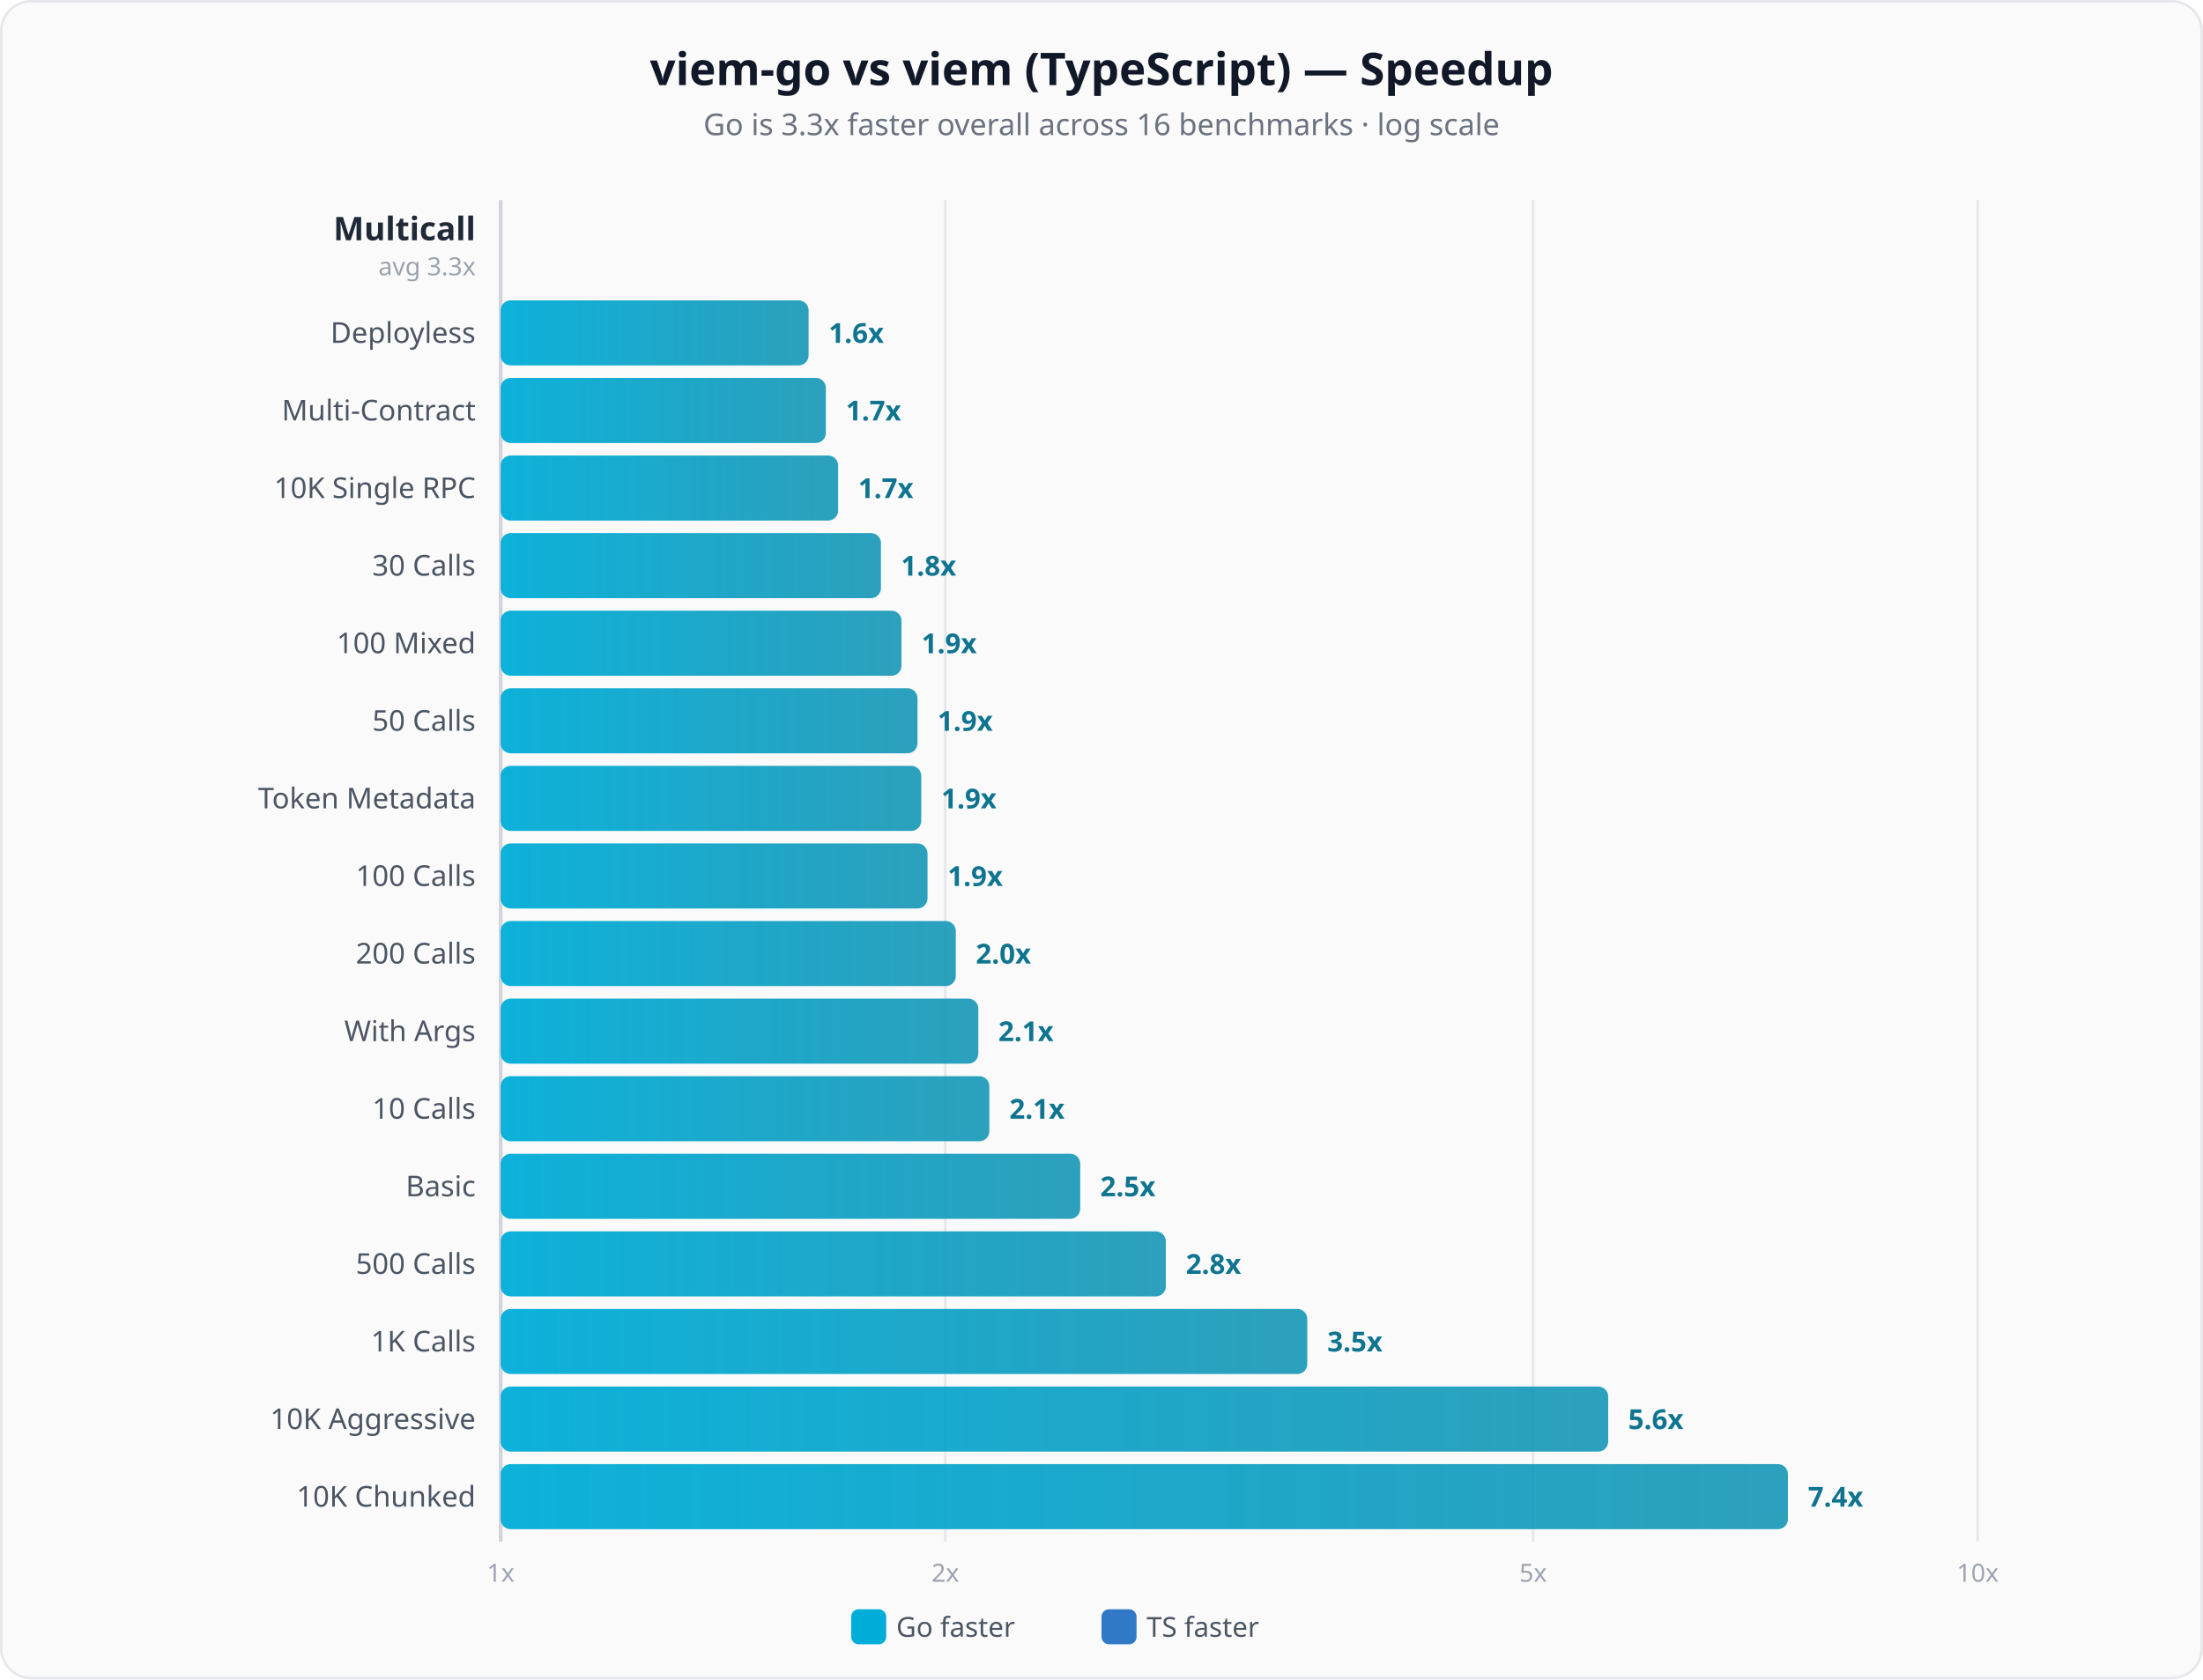
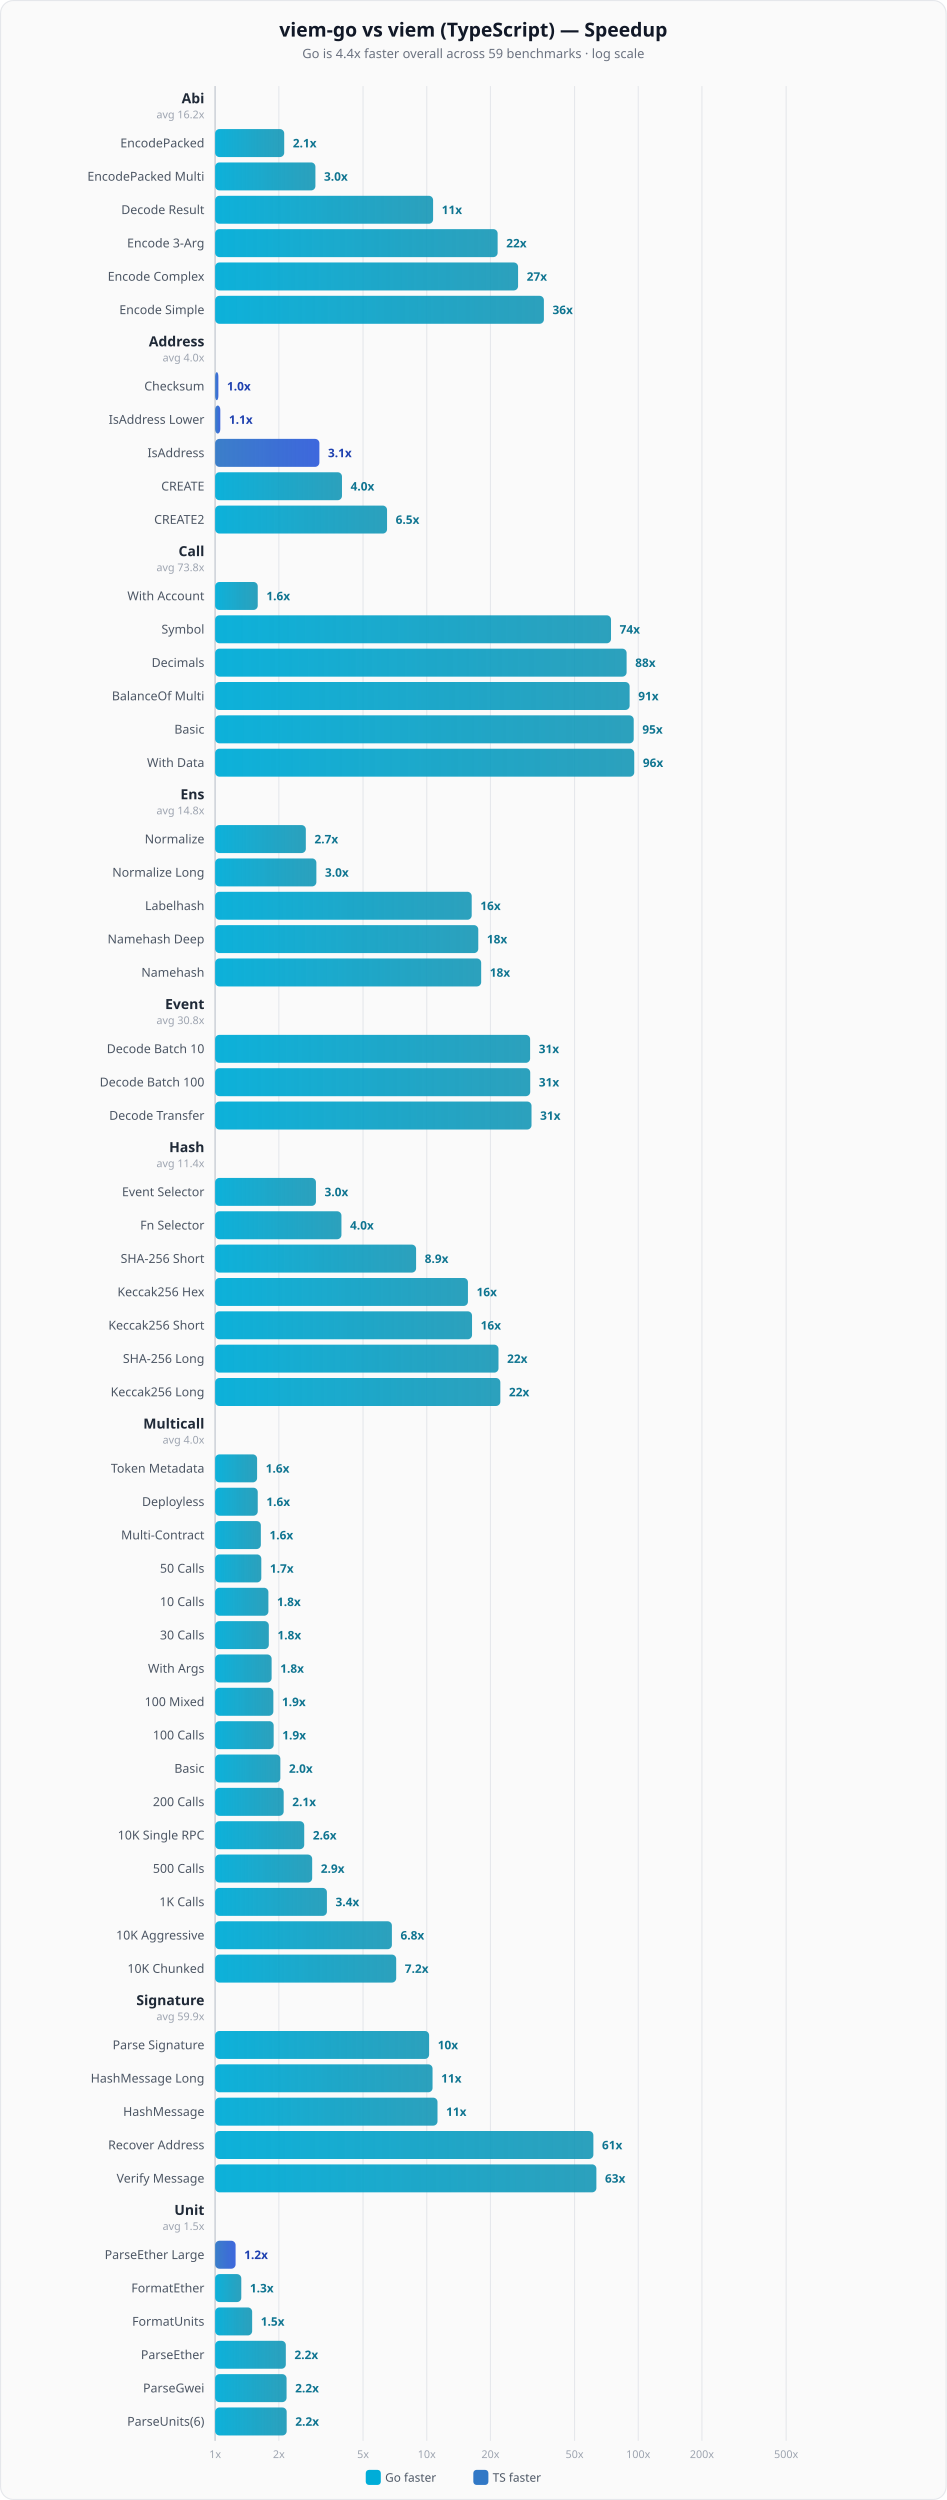
- <svg xmlns="http://www.w3.org/2000/svg" width="880" height="671" viewBox="0 0 880 671">
+ <svg xmlns="http://www.w3.org/2000/svg" width="880" height="2324" viewBox="0 0 880 2324">
  <defs>
    <linearGradient id="goGrad" x1="0" y1="0" x2="1" y2="0">
      <stop offset="0%" stop-color="#00ADD8" stop-opacity="0.95" />
      <stop offset="100%" stop-color="#0891B2" stop-opacity="0.85" />
    </linearGradient>
    <linearGradient id="tsGrad" x1="0" y1="0" x2="1" y2="0">
      <stop offset="0%" stop-color="#3178C6" stop-opacity="0.95" />
      <stop offset="100%" stop-color="#1D4ED8" stop-opacity="0.85" />
    </linearGradient>
  </defs>
-   <rect width="880" height="671" fill="#FAFAFA" rx="12" />
-   <rect x=".5" y=".5" width="879" height="670" fill="none" stroke="#E5E7EB" rx="12" />
+   <rect width="880" height="2324" fill="#FAFAFA" rx="12" />
+   <rect x=".5" y=".5" width="879" height="2323" fill="none" stroke="#E5E7EB" rx="12" />
  <text x="440" y="34" text-anchor="middle" font-family="system-ui,sans-serif" font-size="18" font-weight="700" fill="#111827">viem-go vs viem (TypeScript) — Speedup</text>
-   <text x="440" y="54" text-anchor="middle" font-family="system-ui,sans-serif" font-size="12" fill="#6B7280">Go is 3.3x faster overall across 16 benchmarks · log scale</text>
+   <text x="440" y="54" text-anchor="middle" font-family="system-ui,sans-serif" font-size="12" fill="#6B7280">Go is 4.4x faster overall across 59 benchmarks · log scale</text>
  <g transform="translate(200,80)">
-     <line x1="0.0" y1="0" x2="0.0" y2="536" stroke="#E5E7EB" />
-     <text x="0.0" y="552" text-anchor="middle" font-family="system-ui,sans-serif" font-size="10" fill="#9CA3AF">1x</text>
-     <line x1="177.6" y1="0" x2="177.6" y2="536" stroke="#E5E7EB" />
-     <text x="177.6" y="552" text-anchor="middle" font-family="system-ui,sans-serif" font-size="10" fill="#9CA3AF">2x</text>
-     <line x1="412.4" y1="0" x2="412.4" y2="536" stroke="#E5E7EB" />
-     <text x="412.4" y="552" text-anchor="middle" font-family="system-ui,sans-serif" font-size="10" fill="#9CA3AF">5x</text>
-     <line x1="590.0" y1="0" x2="590.0" y2="536" stroke="#E5E7EB" />
-     <text x="590.0" y="552" text-anchor="middle" font-family="system-ui,sans-serif" font-size="10" fill="#9CA3AF">10x</text>
-     <line x1="0" y1="0" x2="0" y2="536" stroke="#D1D5DB" stroke-width="1.5" />
-     <text x="-10" y="16" text-anchor="end" font-family="system-ui,sans-serif" font-size="13" font-weight="700" fill="#1F2937">Multicall</text>
-     <text x="-10" y="30" text-anchor="end" font-family="system-ui,sans-serif" font-size="10" fill="#9CA3AF">avg 3.3x</text>
-     <text x="-10" y="57" text-anchor="end" font-family="system-ui,sans-serif" font-size="11.5" fill="#4B5563">Deployless</text>
-     <rect x="0" y="40" width="123.0" height="26" fill="url(#goGrad)" rx="4" />
-     <text x="131.0" y="57" font-family="system-ui,sans-serif" font-size="11" font-weight="600" fill="#0E7490">1.6x</text>
-     <text x="-10" y="88" text-anchor="end" font-family="system-ui,sans-serif" font-size="11.5" fill="#4B5563">Multi-Contract</text>
-     <rect x="0" y="71" width="129.9" height="26" fill="url(#goGrad)" rx="4" />
-     <text x="137.9" y="88" font-family="system-ui,sans-serif" font-size="11" font-weight="600" fill="#0E7490">1.7x</text>
-     <text x="-10" y="119" text-anchor="end" font-family="system-ui,sans-serif" font-size="11.5" fill="#4B5563">10K Single RPC</text>
-     <rect x="0" y="102" width="134.8" height="26" fill="url(#goGrad)" rx="4" />
-     <text x="142.8" y="119" font-family="system-ui,sans-serif" font-size="11" font-weight="600" fill="#0E7490">1.7x</text>
-     <text x="-10" y="150" text-anchor="end" font-family="system-ui,sans-serif" font-size="11.5" fill="#4B5563">30 Calls</text>
-     <rect x="0" y="133" width="151.9" height="26" fill="url(#goGrad)" rx="4" />
-     <text x="159.9" y="150" font-family="system-ui,sans-serif" font-size="11" font-weight="600" fill="#0E7490">1.8x</text>
-     <text x="-10" y="181" text-anchor="end" font-family="system-ui,sans-serif" font-size="11.5" fill="#4B5563">100 Mixed</text>
-     <rect x="0" y="164" width="160.1" height="26" fill="url(#goGrad)" rx="4" />
-     <text x="168.1" y="181" font-family="system-ui,sans-serif" font-size="11" font-weight="600" fill="#0E7490">1.9x</text>
-     <text x="-10" y="212" text-anchor="end" font-family="system-ui,sans-serif" font-size="11.5" fill="#4B5563">50 Calls</text>
-     <rect x="0" y="195" width="166.5" height="26" fill="url(#goGrad)" rx="4" />
-     <text x="174.5" y="212" font-family="system-ui,sans-serif" font-size="11" font-weight="600" fill="#0E7490">1.9x</text>
-     <text x="-10" y="243" text-anchor="end" font-family="system-ui,sans-serif" font-size="11.5" fill="#4B5563">Token Metadata</text>
-     <rect x="0" y="226" width="168.0" height="26" fill="url(#goGrad)" rx="4" />
-     <text x="176.0" y="243" font-family="system-ui,sans-serif" font-size="11" font-weight="600" fill="#0E7490">1.9x</text>
-     <text x="-10" y="274" text-anchor="end" font-family="system-ui,sans-serif" font-size="11.5" fill="#4B5563">100 Calls</text>
-     <rect x="0" y="257" width="170.5" height="26" fill="url(#goGrad)" rx="4" />
-     <text x="178.5" y="274" font-family="system-ui,sans-serif" font-size="11" font-weight="600" fill="#0E7490">1.9x</text>
-     <text x="-10" y="305" text-anchor="end" font-family="system-ui,sans-serif" font-size="11.5" fill="#4B5563">200 Calls</text>
-     <rect x="0" y="288" width="181.8" height="26" fill="url(#goGrad)" rx="4" />
-     <text x="189.8" y="305" font-family="system-ui,sans-serif" font-size="11" font-weight="600" fill="#0E7490">2.0x</text>
-     <text x="-10" y="336" text-anchor="end" font-family="system-ui,sans-serif" font-size="11.5" fill="#4B5563">With Args</text>
-     <rect x="0" y="319" width="190.8" height="26" fill="url(#goGrad)" rx="4" />
-     <text x="198.8" y="336" font-family="system-ui,sans-serif" font-size="11" font-weight="600" fill="#0E7490">2.1x</text>
-     <text x="-10" y="367" text-anchor="end" font-family="system-ui,sans-serif" font-size="11.5" fill="#4B5563">10 Calls</text>
-     <rect x="0" y="350" width="195.2" height="26" fill="url(#goGrad)" rx="4" />
-     <text x="203.2" y="367" font-family="system-ui,sans-serif" font-size="11" font-weight="600" fill="#0E7490">2.1x</text>
-     <text x="-10" y="398" text-anchor="end" font-family="system-ui,sans-serif" font-size="11.5" fill="#4B5563">Basic</text>
-     <rect x="0" y="381" width="231.5" height="26" fill="url(#goGrad)" rx="4" />
-     <text x="239.5" y="398" font-family="system-ui,sans-serif" font-size="11" font-weight="600" fill="#0E7490">2.5x</text>
-     <text x="-10" y="429" text-anchor="end" font-family="system-ui,sans-serif" font-size="11.5" fill="#4B5563">500 Calls</text>
-     <rect x="0" y="412" width="265.7" height="26" fill="url(#goGrad)" rx="4" />
-     <text x="273.7" y="429" font-family="system-ui,sans-serif" font-size="11" font-weight="600" fill="#0E7490">2.8x</text>
-     <text x="-10" y="460" text-anchor="end" font-family="system-ui,sans-serif" font-size="11.5" fill="#4B5563">1K Calls</text>
-     <rect x="0" y="443" width="322.2" height="26" fill="url(#goGrad)" rx="4" />
-     <text x="330.2" y="460" font-family="system-ui,sans-serif" font-size="11" font-weight="600" fill="#0E7490">3.5x</text>
-     <text x="-10" y="491" text-anchor="end" font-family="system-ui,sans-serif" font-size="11.5" fill="#4B5563">10K Aggressive</text>
-     <rect x="0" y="474" width="442.4" height="26" fill="url(#goGrad)" rx="4" />
-     <text x="450.4" y="491" font-family="system-ui,sans-serif" font-size="11" font-weight="600" fill="#0E7490">5.6x</text>
-     <text x="-10" y="522" text-anchor="end" font-family="system-ui,sans-serif" font-size="11.5" fill="#4B5563">10K Chunked</text>
-     <rect x="0" y="505" width="514.2" height="26" fill="url(#goGrad)" rx="4" />
-     <text x="522.2" y="522" font-family="system-ui,sans-serif" font-size="11" font-weight="600" fill="#0E7490">7.4x</text>
+     <line x1="0.0" y1="0" x2="0.0" y2="2189" stroke="#E5E7EB" />
+     <text x="0.0" y="2205" text-anchor="middle" font-family="system-ui,sans-serif" font-size="10" fill="#9CA3AF">1x</text>
+     <line x1="59.2" y1="0" x2="59.2" y2="2189" stroke="#E5E7EB" />
+     <text x="59.2" y="2205" text-anchor="middle" font-family="system-ui,sans-serif" font-size="10" fill="#9CA3AF">2x</text>
+     <line x1="137.5" y1="0" x2="137.5" y2="2189" stroke="#E5E7EB" />
+     <text x="137.5" y="2205" text-anchor="middle" font-family="system-ui,sans-serif" font-size="10" fill="#9CA3AF">5x</text>
+     <line x1="196.7" y1="0" x2="196.7" y2="2189" stroke="#E5E7EB" />
+     <text x="196.7" y="2205" text-anchor="middle" font-family="system-ui,sans-serif" font-size="10" fill="#9CA3AF">10x</text>
+     <line x1="255.9" y1="0" x2="255.9" y2="2189" stroke="#E5E7EB" />
+     <text x="255.9" y="2205" text-anchor="middle" font-family="system-ui,sans-serif" font-size="10" fill="#9CA3AF">20x</text>
+     <line x1="334.1" y1="0" x2="334.1" y2="2189" stroke="#E5E7EB" />
+     <text x="334.1" y="2205" text-anchor="middle" font-family="system-ui,sans-serif" font-size="10" fill="#9CA3AF">50x</text>
+     <line x1="393.3" y1="0" x2="393.3" y2="2189" stroke="#E5E7EB" />
+     <text x="393.3" y="2205" text-anchor="middle" font-family="system-ui,sans-serif" font-size="10" fill="#9CA3AF">100x</text>
+     <line x1="452.5" y1="0" x2="452.5" y2="2189" stroke="#E5E7EB" />
+     <text x="452.5" y="2205" text-anchor="middle" font-family="system-ui,sans-serif" font-size="10" fill="#9CA3AF">200x</text>
+     <line x1="530.8" y1="0" x2="530.8" y2="2189" stroke="#E5E7EB" />
+     <text x="530.8" y="2205" text-anchor="middle" font-family="system-ui,sans-serif" font-size="10" fill="#9CA3AF">500x</text>
+     <line x1="0" y1="0" x2="0" y2="2189" stroke="#D1D5DB" stroke-width="1.5" />
+     <text x="-10" y="16" text-anchor="end" font-family="system-ui,sans-serif" font-size="13" font-weight="700" fill="#1F2937">Abi</text>
+     <text x="-10" y="30" text-anchor="end" font-family="system-ui,sans-serif" font-size="10" fill="#9CA3AF">avg 16.2x</text>
+     <text x="-10" y="57" text-anchor="end" font-family="system-ui,sans-serif" font-size="11.5" fill="#4B5563">EncodePacked</text>
+     <rect x="0" y="40" width="64.2" height="26" fill="url(#goGrad)" rx="4" />
+     <text x="72.2" y="57" font-family="system-ui,sans-serif" font-size="11" font-weight="600" fill="#0E7490">2.1x</text>
+     <text x="-10" y="88" text-anchor="end" font-family="system-ui,sans-serif" font-size="11.5" fill="#4B5563">EncodePacked Multi</text>
+     <rect x="0" y="71" width="93.2" height="26" fill="url(#goGrad)" rx="4" />
+     <text x="101.2" y="88" font-family="system-ui,sans-serif" font-size="11" font-weight="600" fill="#0E7490">3.0x</text>
+     <text x="-10" y="119" text-anchor="end" font-family="system-ui,sans-serif" font-size="11.5" fill="#4B5563">Decode Result</text>
+     <rect x="0" y="102" width="202.6" height="26" fill="url(#goGrad)" rx="4" />
+     <text x="210.6" y="119" font-family="system-ui,sans-serif" font-size="11" font-weight="600" fill="#0E7490">11x</text>
+     <text x="-10" y="150" text-anchor="end" font-family="system-ui,sans-serif" font-size="11.5" fill="#4B5563">Encode 3-Arg</text>
+     <rect x="0" y="133" width="262.6" height="26" fill="url(#goGrad)" rx="4" />
+     <text x="270.6" y="150" font-family="system-ui,sans-serif" font-size="11" font-weight="600" fill="#0E7490">22x</text>
+     <text x="-10" y="181" text-anchor="end" font-family="system-ui,sans-serif" font-size="11.5" fill="#4B5563">Encode Complex</text>
+     <rect x="0" y="164" width="281.6" height="26" fill="url(#goGrad)" rx="4" />
+     <text x="289.6" y="181" font-family="system-ui,sans-serif" font-size="11" font-weight="600" fill="#0E7490">27x</text>
+     <text x="-10" y="212" text-anchor="end" font-family="system-ui,sans-serif" font-size="11.5" fill="#4B5563">Encode Simple</text>
+     <rect x="0" y="195" width="305.6" height="26" fill="url(#goGrad)" rx="4" />
+     <text x="313.6" y="212" font-family="system-ui,sans-serif" font-size="11" font-weight="600" fill="#0E7490">36x</text>
+     <text x="-10" y="242" text-anchor="end" font-family="system-ui,sans-serif" font-size="13" font-weight="700" fill="#1F2937">Address</text>
+     <text x="-10" y="256" text-anchor="end" font-family="system-ui,sans-serif" font-size="10" fill="#9CA3AF">avg 4.0x</text>
+     <text x="-10" y="283" text-anchor="end" font-family="system-ui,sans-serif" font-size="11.5" fill="#4B5563">Checksum</text>
+     <rect x="0" y="266" width="3.0" height="26" fill="url(#tsGrad)" rx="4" />
+     <text x="11.0" y="283" font-family="system-ui,sans-serif" font-size="11" font-weight="600" fill="#1E40AF">1.0x</text>
+     <text x="-10" y="314" text-anchor="end" font-family="system-ui,sans-serif" font-size="11.5" fill="#4B5563">IsAddress Lower</text>
+     <rect x="0" y="297" width="4.8" height="26" fill="url(#tsGrad)" rx="4" />
+     <text x="12.8" y="314" font-family="system-ui,sans-serif" font-size="11" font-weight="600" fill="#1E40AF">1.1x</text>
+     <text x="-10" y="345" text-anchor="end" font-family="system-ui,sans-serif" font-size="11.5" fill="#4B5563">IsAddress</text>
+     <rect x="0" y="328" width="96.9" height="26" fill="url(#tsGrad)" rx="4" />
+     <text x="104.9" y="345" font-family="system-ui,sans-serif" font-size="11" font-weight="600" fill="#1E40AF">3.1x</text>
+     <text x="-10" y="376" text-anchor="end" font-family="system-ui,sans-serif" font-size="11.5" fill="#4B5563">CREATE</text>
+     <rect x="0" y="359" width="117.9" height="26" fill="url(#goGrad)" rx="4" />
+     <text x="125.9" y="376" font-family="system-ui,sans-serif" font-size="11" font-weight="600" fill="#0E7490">4.0x</text>
+     <text x="-10" y="407" text-anchor="end" font-family="system-ui,sans-serif" font-size="11.5" fill="#4B5563">CREATE2</text>
+     <rect x="0" y="390" width="159.8" height="26" fill="url(#goGrad)" rx="4" />
+     <text x="167.8" y="407" font-family="system-ui,sans-serif" font-size="11" font-weight="600" fill="#0E7490">6.5x</text>
+     <text x="-10" y="437" text-anchor="end" font-family="system-ui,sans-serif" font-size="13" font-weight="700" fill="#1F2937">Call</text>
+     <text x="-10" y="451" text-anchor="end" font-family="system-ui,sans-serif" font-size="10" fill="#9CA3AF">avg 73.8x</text>
+     <text x="-10" y="478" text-anchor="end" font-family="system-ui,sans-serif" font-size="11.5" fill="#4B5563">With Account</text>
+     <rect x="0" y="461" width="39.6" height="26" fill="url(#goGrad)" rx="4" />
+     <text x="47.6" y="478" font-family="system-ui,sans-serif" font-size="11" font-weight="600" fill="#0E7490">1.6x</text>
+     <text x="-10" y="509" text-anchor="end" font-family="system-ui,sans-serif" font-size="11.5" fill="#4B5563">Symbol</text>
+     <rect x="0" y="492" width="368.0" height="26" fill="url(#goGrad)" rx="4" />
+     <text x="376.0" y="509" font-family="system-ui,sans-serif" font-size="11" font-weight="600" fill="#0E7490">74x</text>
+     <text x="-10" y="540" text-anchor="end" font-family="system-ui,sans-serif" font-size="11.5" fill="#4B5563">Decimals</text>
+     <rect x="0" y="523" width="382.5" height="26" fill="url(#goGrad)" rx="4" />
+     <text x="390.5" y="540" font-family="system-ui,sans-serif" font-size="11" font-weight="600" fill="#0E7490">88x</text>
+     <text x="-10" y="571" text-anchor="end" font-family="system-ui,sans-serif" font-size="11.5" fill="#4B5563">BalanceOf Multi</text>
+     <rect x="0" y="554" width="385.3" height="26" fill="url(#goGrad)" rx="4" />
+     <text x="393.3" y="571" font-family="system-ui,sans-serif" font-size="11" font-weight="600" fill="#0E7490">91x</text>
+     <text x="-10" y="602" text-anchor="end" font-family="system-ui,sans-serif" font-size="11.5" fill="#4B5563">Basic</text>
+     <rect x="0" y="585" width="389.1" height="26" fill="url(#goGrad)" rx="4" />
+     <text x="397.1" y="602" font-family="system-ui,sans-serif" font-size="11" font-weight="600" fill="#0E7490">95x</text>
+     <text x="-10" y="633" text-anchor="end" font-family="system-ui,sans-serif" font-size="11.5" fill="#4B5563">With Data</text>
+     <rect x="0" y="616" width="389.6" height="26" fill="url(#goGrad)" rx="4" />
+     <text x="397.6" y="633" font-family="system-ui,sans-serif" font-size="11" font-weight="600" fill="#0E7490">96x</text>
+     <text x="-10" y="663" text-anchor="end" font-family="system-ui,sans-serif" font-size="13" font-weight="700" fill="#1F2937">Ens</text>
+     <text x="-10" y="677" text-anchor="end" font-family="system-ui,sans-serif" font-size="10" fill="#9CA3AF">avg 14.8x</text>
+     <text x="-10" y="704" text-anchor="end" font-family="system-ui,sans-serif" font-size="11.5" fill="#4B5563">Normalize</text>
+     <rect x="0" y="687" width="84.3" height="26" fill="url(#goGrad)" rx="4" />
+     <text x="92.3" y="704" font-family="system-ui,sans-serif" font-size="11" font-weight="600" fill="#0E7490">2.7x</text>
+     <text x="-10" y="735" text-anchor="end" font-family="system-ui,sans-serif" font-size="11.5" fill="#4B5563">Normalize Long</text>
+     <rect x="0" y="718" width="94.1" height="26" fill="url(#goGrad)" rx="4" />
+     <text x="102.1" y="735" font-family="system-ui,sans-serif" font-size="11" font-weight="600" fill="#0E7490">3.0x</text>
+     <text x="-10" y="766" text-anchor="end" font-family="system-ui,sans-serif" font-size="11.5" fill="#4B5563">Labelhash</text>
+     <rect x="0" y="749" width="238.5" height="26" fill="url(#goGrad)" rx="4" />
+     <text x="246.5" y="766" font-family="system-ui,sans-serif" font-size="11" font-weight="600" fill="#0E7490">16x</text>
+     <text x="-10" y="797" text-anchor="end" font-family="system-ui,sans-serif" font-size="11.5" fill="#4B5563">Namehash Deep</text>
+     <rect x="0" y="780" width="244.6" height="26" fill="url(#goGrad)" rx="4" />
+     <text x="252.6" y="797" font-family="system-ui,sans-serif" font-size="11" font-weight="600" fill="#0E7490">18x</text>
+     <text x="-10" y="828" text-anchor="end" font-family="system-ui,sans-serif" font-size="11.5" fill="#4B5563">Namehash</text>
+     <rect x="0" y="811" width="247.3" height="26" fill="url(#goGrad)" rx="4" />
+     <text x="255.3" y="828" font-family="system-ui,sans-serif" font-size="11" font-weight="600" fill="#0E7490">18x</text>
+     <text x="-10" y="858" text-anchor="end" font-family="system-ui,sans-serif" font-size="13" font-weight="700" fill="#1F2937">Event</text>
+     <text x="-10" y="872" text-anchor="end" font-family="system-ui,sans-serif" font-size="10" fill="#9CA3AF">avg 30.8x</text>
+     <text x="-10" y="899" text-anchor="end" font-family="system-ui,sans-serif" font-size="11.5" fill="#4B5563">Decode Batch 10</text>
+     <rect x="0" y="882" width="292.8" height="26" fill="url(#goGrad)" rx="4" />
+     <text x="300.8" y="899" font-family="system-ui,sans-serif" font-size="11" font-weight="600" fill="#0E7490">31x</text>
+     <text x="-10" y="930" text-anchor="end" font-family="system-ui,sans-serif" font-size="11.5" fill="#4B5563">Decode Batch 100</text>
+     <rect x="0" y="913" width="292.9" height="26" fill="url(#goGrad)" rx="4" />
+     <text x="300.9" y="930" font-family="system-ui,sans-serif" font-size="11" font-weight="600" fill="#0E7490">31x</text>
+     <text x="-10" y="961" text-anchor="end" font-family="system-ui,sans-serif" font-size="11.5" fill="#4B5563">Decode Transfer</text>
+     <rect x="0" y="944" width="294.1" height="26" fill="url(#goGrad)" rx="4" />
+     <text x="302.1" y="961" font-family="system-ui,sans-serif" font-size="11" font-weight="600" fill="#0E7490">31x</text>
+     <text x="-10" y="991" text-anchor="end" font-family="system-ui,sans-serif" font-size="13" font-weight="700" fill="#1F2937">Hash</text>
+     <text x="-10" y="1005" text-anchor="end" font-family="system-ui,sans-serif" font-size="10" fill="#9CA3AF">avg 11.4x</text>
+     <text x="-10" y="1032" text-anchor="end" font-family="system-ui,sans-serif" font-size="11.5" fill="#4B5563">Event Selector</text>
+     <rect x="0" y="1015" width="93.7" height="26" fill="url(#goGrad)" rx="4" />
+     <text x="101.7" y="1032" font-family="system-ui,sans-serif" font-size="11" font-weight="600" fill="#0E7490">3.0x</text>
+     <text x="-10" y="1063" text-anchor="end" font-family="system-ui,sans-serif" font-size="11.5" fill="#4B5563">Fn Selector</text>
+     <rect x="0" y="1046" width="117.4" height="26" fill="url(#goGrad)" rx="4" />
+     <text x="125.4" y="1063" font-family="system-ui,sans-serif" font-size="11" font-weight="600" fill="#0E7490">4.0x</text>
+     <text x="-10" y="1094" text-anchor="end" font-family="system-ui,sans-serif" font-size="11.5" fill="#4B5563">SHA-256 Short</text>
+     <rect x="0" y="1077" width="186.8" height="26" fill="url(#goGrad)" rx="4" />
+     <text x="194.8" y="1094" font-family="system-ui,sans-serif" font-size="11" font-weight="600" fill="#0E7490">8.9x</text>
+     <text x="-10" y="1125" text-anchor="end" font-family="system-ui,sans-serif" font-size="11.5" fill="#4B5563">Keccak256 Hex</text>
+     <rect x="0" y="1108" width="235.0" height="26" fill="url(#goGrad)" rx="4" />
+     <text x="243.0" y="1125" font-family="system-ui,sans-serif" font-size="11" font-weight="600" fill="#0E7490">16x</text>
+     <text x="-10" y="1156" text-anchor="end" font-family="system-ui,sans-serif" font-size="11.5" fill="#4B5563">Keccak256 Short</text>
+     <rect x="0" y="1139" width="238.8" height="26" fill="url(#goGrad)" rx="4" />
+     <text x="246.8" y="1156" font-family="system-ui,sans-serif" font-size="11" font-weight="600" fill="#0E7490">16x</text>
+     <text x="-10" y="1187" text-anchor="end" font-family="system-ui,sans-serif" font-size="11.5" fill="#4B5563">SHA-256 Long</text>
+     <rect x="0" y="1170" width="263.4" height="26" fill="url(#goGrad)" rx="4" />
+     <text x="271.4" y="1187" font-family="system-ui,sans-serif" font-size="11" font-weight="600" fill="#0E7490">22x</text>
+     <text x="-10" y="1218" text-anchor="end" font-family="system-ui,sans-serif" font-size="11.5" fill="#4B5563">Keccak256 Long</text>
+     <rect x="0" y="1201" width="265.1" height="26" fill="url(#goGrad)" rx="4" />
+     <text x="273.1" y="1218" font-family="system-ui,sans-serif" font-size="11" font-weight="600" fill="#0E7490">22x</text>
+     <text x="-10" y="1248" text-anchor="end" font-family="system-ui,sans-serif" font-size="13" font-weight="700" fill="#1F2937">Multicall</text>
+     <text x="-10" y="1262" text-anchor="end" font-family="system-ui,sans-serif" font-size="10" fill="#9CA3AF">avg 4.0x</text>
+     <text x="-10" y="1289" text-anchor="end" font-family="system-ui,sans-serif" font-size="11.5" fill="#4B5563">Token Metadata</text>
+     <rect x="0" y="1272" width="39.0" height="26" fill="url(#goGrad)" rx="4" />
+     <text x="47.0" y="1289" font-family="system-ui,sans-serif" font-size="11" font-weight="600" fill="#0E7490">1.6x</text>
+     <text x="-10" y="1320" text-anchor="end" font-family="system-ui,sans-serif" font-size="11.5" fill="#4B5563">Deployless</text>
+     <rect x="0" y="1303" width="39.6" height="26" fill="url(#goGrad)" rx="4" />
+     <text x="47.6" y="1320" font-family="system-ui,sans-serif" font-size="11" font-weight="600" fill="#0E7490">1.6x</text>
+     <text x="-10" y="1351" text-anchor="end" font-family="system-ui,sans-serif" font-size="11.5" fill="#4B5563">Multi-Contract</text>
+     <rect x="0" y="1334" width="42.5" height="26" fill="url(#goGrad)" rx="4" />
+     <text x="50.5" y="1351" font-family="system-ui,sans-serif" font-size="11" font-weight="600" fill="#0E7490">1.6x</text>
+     <text x="-10" y="1382" text-anchor="end" font-family="system-ui,sans-serif" font-size="11.5" fill="#4B5563">50 Calls</text>
+     <rect x="0" y="1365" width="42.9" height="26" fill="url(#goGrad)" rx="4" />
+     <text x="50.9" y="1382" font-family="system-ui,sans-serif" font-size="11" font-weight="600" fill="#0E7490">1.7x</text>
+     <text x="-10" y="1413" text-anchor="end" font-family="system-ui,sans-serif" font-size="11.5" fill="#4B5563">10 Calls</text>
+     <rect x="0" y="1396" width="49.5" height="26" fill="url(#goGrad)" rx="4" />
+     <text x="57.5" y="1413" font-family="system-ui,sans-serif" font-size="11" font-weight="600" fill="#0E7490">1.8x</text>
+     <text x="-10" y="1444" text-anchor="end" font-family="system-ui,sans-serif" font-size="11.5" fill="#4B5563">30 Calls</text>
+     <rect x="0" y="1427" width="49.9" height="26" fill="url(#goGrad)" rx="4" />
+     <text x="57.9" y="1444" font-family="system-ui,sans-serif" font-size="11" font-weight="600" fill="#0E7490">1.8x</text>
+     <text x="-10" y="1475" text-anchor="end" font-family="system-ui,sans-serif" font-size="11.5" fill="#4B5563">With Args</text>
+     <rect x="0" y="1458" width="52.5" height="26" fill="url(#goGrad)" rx="4" />
+     <text x="60.5" y="1475" font-family="system-ui,sans-serif" font-size="11" font-weight="600" fill="#0E7490">1.8x</text>
+     <text x="-10" y="1506" text-anchor="end" font-family="system-ui,sans-serif" font-size="11.5" fill="#4B5563">100 Mixed</text>
+     <rect x="0" y="1489" width="54.1" height="26" fill="url(#goGrad)" rx="4" />
+     <text x="62.1" y="1506" font-family="system-ui,sans-serif" font-size="11" font-weight="600" fill="#0E7490">1.9x</text>
+     <text x="-10" y="1537" text-anchor="end" font-family="system-ui,sans-serif" font-size="11.5" fill="#4B5563">100 Calls</text>
+     <rect x="0" y="1520" width="54.4" height="26" fill="url(#goGrad)" rx="4" />
+     <text x="62.4" y="1537" font-family="system-ui,sans-serif" font-size="11" font-weight="600" fill="#0E7490">1.9x</text>
+     <text x="-10" y="1568" text-anchor="end" font-family="system-ui,sans-serif" font-size="11.5" fill="#4B5563">Basic</text>
+     <rect x="0" y="1551" width="60.6" height="26" fill="url(#goGrad)" rx="4" />
+     <text x="68.6" y="1568" font-family="system-ui,sans-serif" font-size="11" font-weight="600" fill="#0E7490">2.0x</text>
+     <text x="-10" y="1599" text-anchor="end" font-family="system-ui,sans-serif" font-size="11.5" fill="#4B5563">200 Calls</text>
+     <rect x="0" y="1582" width="63.7" height="26" fill="url(#goGrad)" rx="4" />
+     <text x="71.7" y="1599" font-family="system-ui,sans-serif" font-size="11" font-weight="600" fill="#0E7490">2.1x</text>
+     <text x="-10" y="1630" text-anchor="end" font-family="system-ui,sans-serif" font-size="11.5" fill="#4B5563">10K Single RPC</text>
+     <rect x="0" y="1613" width="82.8" height="26" fill="url(#goGrad)" rx="4" />
+     <text x="90.8" y="1630" font-family="system-ui,sans-serif" font-size="11" font-weight="600" fill="#0E7490">2.6x</text>
+     <text x="-10" y="1661" text-anchor="end" font-family="system-ui,sans-serif" font-size="11.5" fill="#4B5563">500 Calls</text>
+     <rect x="0" y="1644" width="90.2" height="26" fill="url(#goGrad)" rx="4" />
+     <text x="98.2" y="1661" font-family="system-ui,sans-serif" font-size="11" font-weight="600" fill="#0E7490">2.9x</text>
+     <text x="-10" y="1692" text-anchor="end" font-family="system-ui,sans-serif" font-size="11.5" fill="#4B5563">1K Calls</text>
+     <rect x="0" y="1675" width="103.9" height="26" fill="url(#goGrad)" rx="4" />
+     <text x="111.9" y="1692" font-family="system-ui,sans-serif" font-size="11" font-weight="600" fill="#0E7490">3.4x</text>
+     <text x="-10" y="1723" text-anchor="end" font-family="system-ui,sans-serif" font-size="11.5" fill="#4B5563">10K Aggressive</text>
+     <rect x="0" y="1706" width="164.3" height="26" fill="url(#goGrad)" rx="4" />
+     <text x="172.3" y="1723" font-family="system-ui,sans-serif" font-size="11" font-weight="600" fill="#0E7490">6.8x</text>
+     <text x="-10" y="1754" text-anchor="end" font-family="system-ui,sans-serif" font-size="11.5" fill="#4B5563">10K Chunked</text>
+     <rect x="0" y="1737" width="168.3" height="26" fill="url(#goGrad)" rx="4" />
+     <text x="176.3" y="1754" font-family="system-ui,sans-serif" font-size="11" font-weight="600" fill="#0E7490">7.2x</text>
+     <text x="-10" y="1784" text-anchor="end" font-family="system-ui,sans-serif" font-size="13" font-weight="700" fill="#1F2937">Signature</text>
+     <text x="-10" y="1798" text-anchor="end" font-family="system-ui,sans-serif" font-size="10" fill="#9CA3AF">avg 59.9x</text>
+     <text x="-10" y="1825" text-anchor="end" font-family="system-ui,sans-serif" font-size="11.5" fill="#4B5563">Parse Signature</text>
+     <rect x="0" y="1808" width="198.9" height="26" fill="url(#goGrad)" rx="4" />
+     <text x="206.9" y="1825" font-family="system-ui,sans-serif" font-size="11" font-weight="600" fill="#0E7490">10x</text>
+     <text x="-10" y="1856" text-anchor="end" font-family="system-ui,sans-serif" font-size="11.5" fill="#4B5563">HashMessage Long</text>
+     <rect x="0" y="1839" width="202.1" height="26" fill="url(#goGrad)" rx="4" />
+     <text x="210.1" y="1856" font-family="system-ui,sans-serif" font-size="11" font-weight="600" fill="#0E7490">11x</text>
+     <text x="-10" y="1887" text-anchor="end" font-family="system-ui,sans-serif" font-size="11.5" fill="#4B5563">HashMessage</text>
+     <rect x="0" y="1870" width="206.7" height="26" fill="url(#goGrad)" rx="4" />
+     <text x="214.7" y="1887" font-family="system-ui,sans-serif" font-size="11" font-weight="600" fill="#0E7490">11x</text>
+     <text x="-10" y="1918" text-anchor="end" font-family="system-ui,sans-serif" font-size="11.5" fill="#4B5563">Recover Address</text>
+     <rect x="0" y="1901" width="351.6" height="26" fill="url(#goGrad)" rx="4" />
+     <text x="359.6" y="1918" font-family="system-ui,sans-serif" font-size="11" font-weight="600" fill="#0E7490">61x</text>
+     <text x="-10" y="1949" text-anchor="end" font-family="system-ui,sans-serif" font-size="11.5" fill="#4B5563">Verify Message</text>
+     <rect x="0" y="1932" width="354.4" height="26" fill="url(#goGrad)" rx="4" />
+     <text x="362.4" y="1949" font-family="system-ui,sans-serif" font-size="11" font-weight="600" fill="#0E7490">63x</text>
+     <text x="-10" y="1979" text-anchor="end" font-family="system-ui,sans-serif" font-size="13" font-weight="700" fill="#1F2937">Unit</text>
+     <text x="-10" y="1993" text-anchor="end" font-family="system-ui,sans-serif" font-size="10" fill="#9CA3AF">avg 1.5x</text>
+     <text x="-10" y="2020" text-anchor="end" font-family="system-ui,sans-serif" font-size="11.5" fill="#4B5563">ParseEther Large</text>
+     <rect x="0" y="2003" width="19.0" height="26" fill="url(#tsGrad)" rx="4" />
+     <text x="27.0" y="2020" font-family="system-ui,sans-serif" font-size="11" font-weight="600" fill="#1E40AF">1.2x</text>
+     <text x="-10" y="2051" text-anchor="end" font-family="system-ui,sans-serif" font-size="11.5" fill="#4B5563">FormatEther</text>
+     <rect x="0" y="2034" width="24.3" height="26" fill="url(#goGrad)" rx="4" />
+     <text x="32.3" y="2051" font-family="system-ui,sans-serif" font-size="11" font-weight="600" fill="#0E7490">1.3x</text>
+     <text x="-10" y="2082" text-anchor="end" font-family="system-ui,sans-serif" font-size="11.5" fill="#4B5563">FormatUnits</text>
+     <rect x="0" y="2065" width="34.4" height="26" fill="url(#goGrad)" rx="4" />
+     <text x="42.4" y="2082" font-family="system-ui,sans-serif" font-size="11" font-weight="600" fill="#0E7490">1.5x</text>
+     <text x="-10" y="2113" text-anchor="end" font-family="system-ui,sans-serif" font-size="11.5" fill="#4B5563">ParseEther</text>
+     <rect x="0" y="2096" width="65.7" height="26" fill="url(#goGrad)" rx="4" />
+     <text x="73.7" y="2113" font-family="system-ui,sans-serif" font-size="11" font-weight="600" fill="#0E7490">2.2x</text>
+     <text x="-10" y="2144" text-anchor="end" font-family="system-ui,sans-serif" font-size="11.5" fill="#4B5563">ParseGwei</text>
+     <rect x="0" y="2127" width="66.4" height="26" fill="url(#goGrad)" rx="4" />
+     <text x="74.4" y="2144" font-family="system-ui,sans-serif" font-size="11" font-weight="600" fill="#0E7490">2.2x</text>
+     <text x="-10" y="2175" text-anchor="end" font-family="system-ui,sans-serif" font-size="11.5" fill="#4B5563">ParseUnits(6)</text>
+     <rect x="0" y="2158" width="66.5" height="26" fill="url(#goGrad)" rx="4" />
+     <text x="74.5" y="2175" font-family="system-ui,sans-serif" font-size="11" font-weight="600" fill="#0E7490">2.2x</text>
  </g>
-   <g transform="translate(340,643)">
+   <g transform="translate(340,2296)">
    <rect width="14" height="14" fill="#00ADD8" rx="3" />
    <text x="18" y="11" font-family="system-ui,sans-serif" font-size="11" fill="#4B5563">Go faster</text>
    <rect x="100" width="14" height="14" fill="#3178C6" rx="3" />
    <text x="118" y="11" font-family="system-ui,sans-serif" font-size="11" fill="#4B5563">TS faster</text>
  </g>
</svg>
